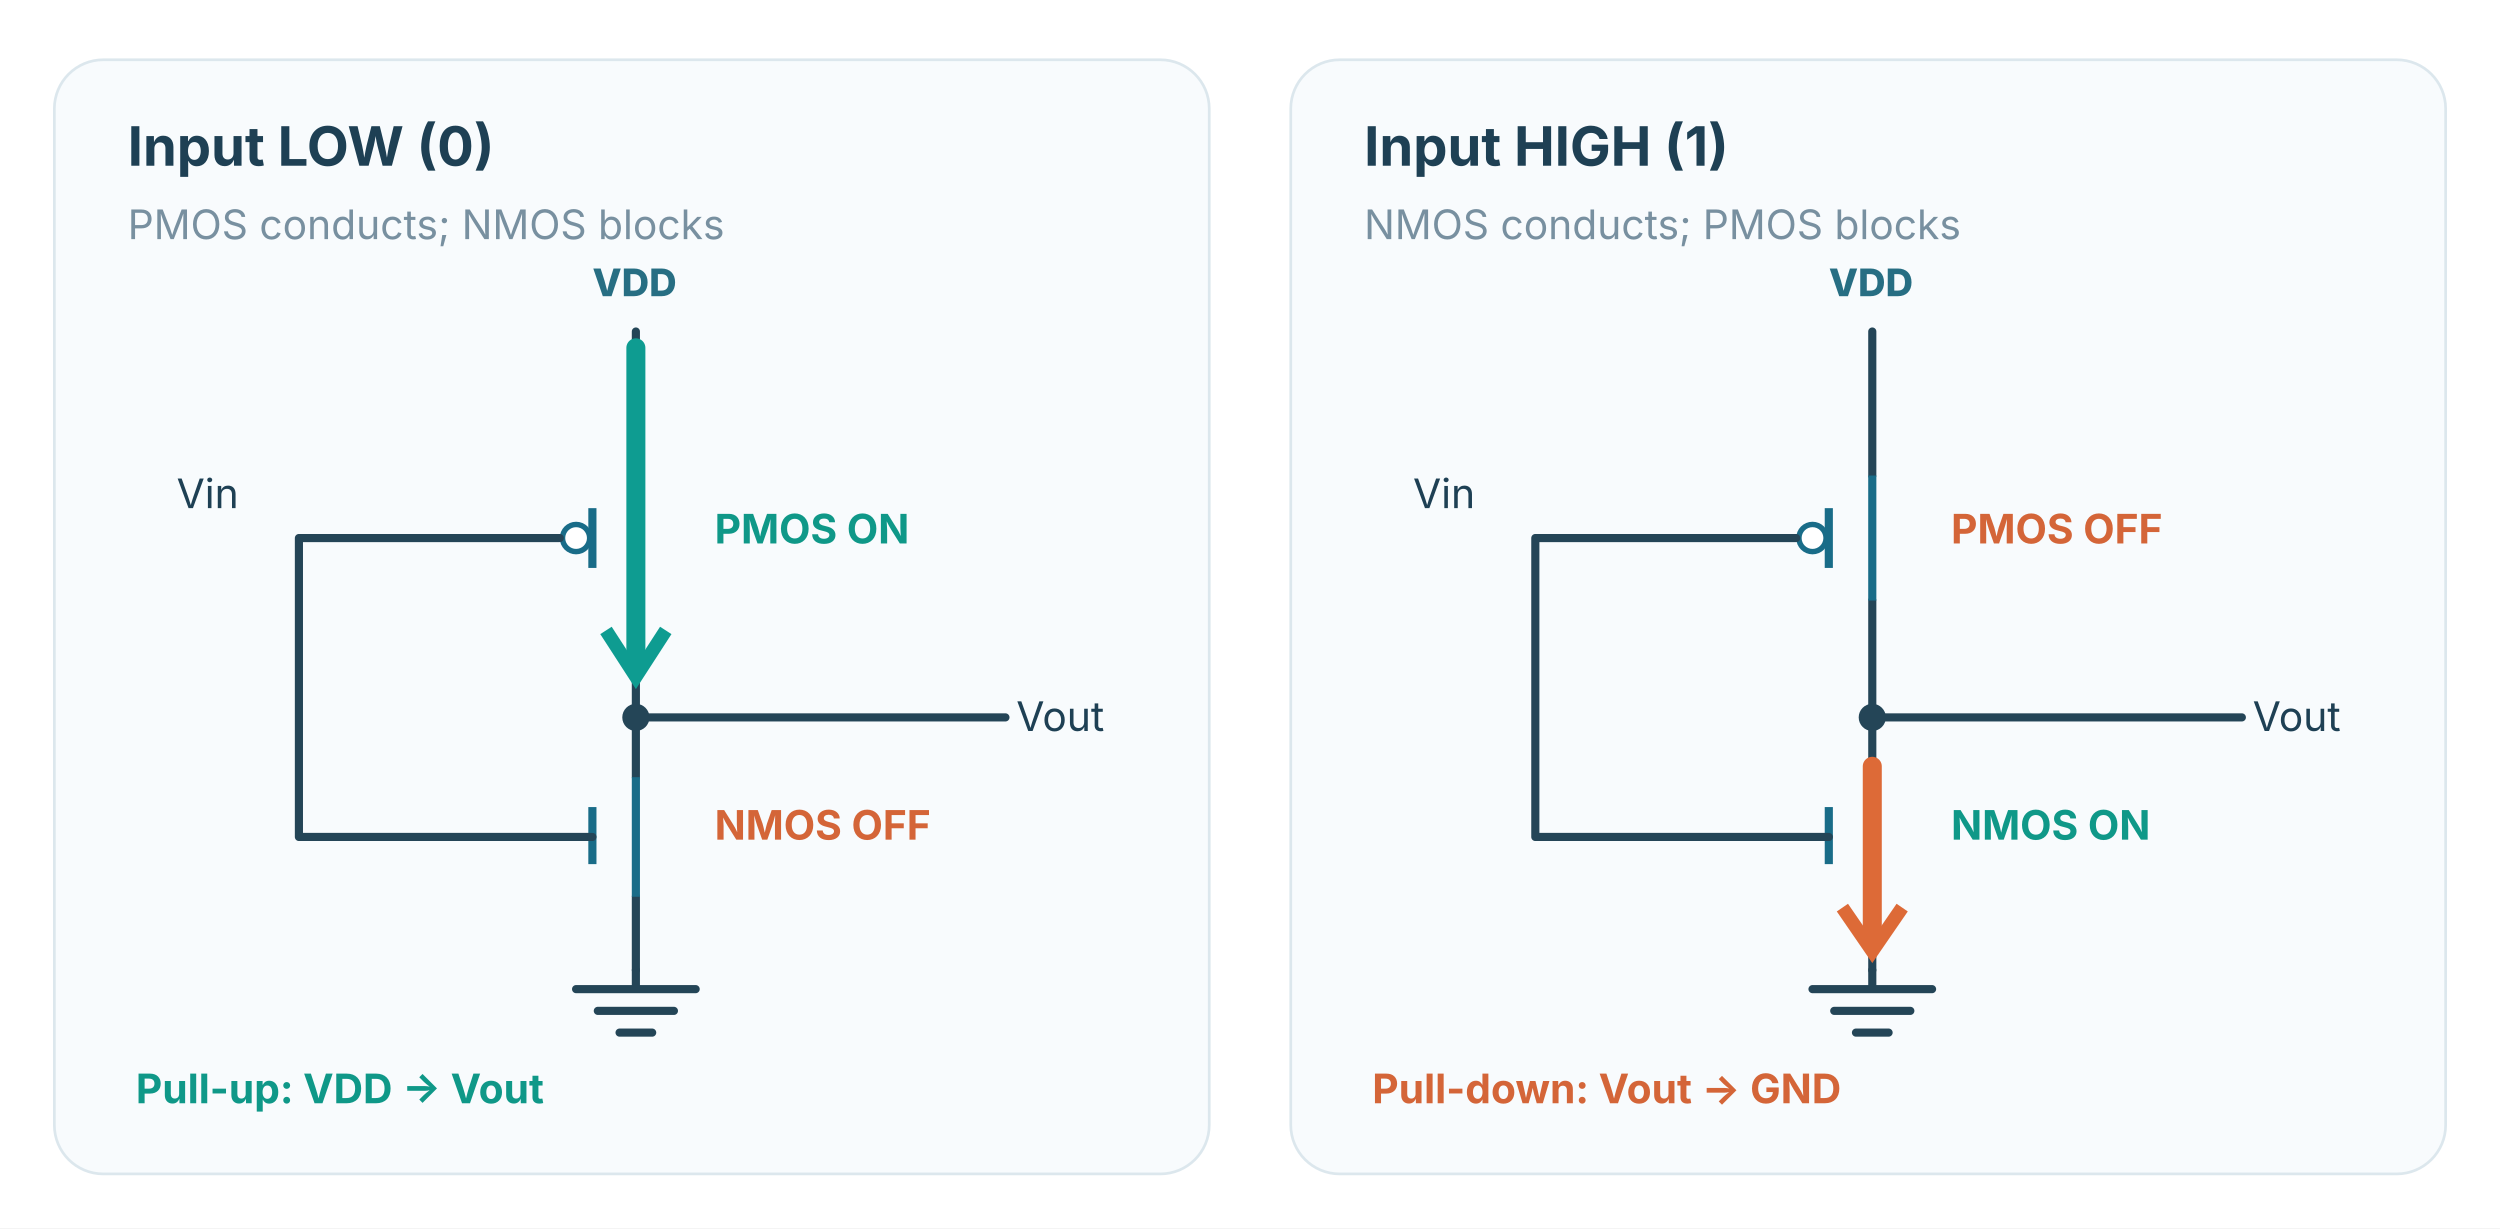
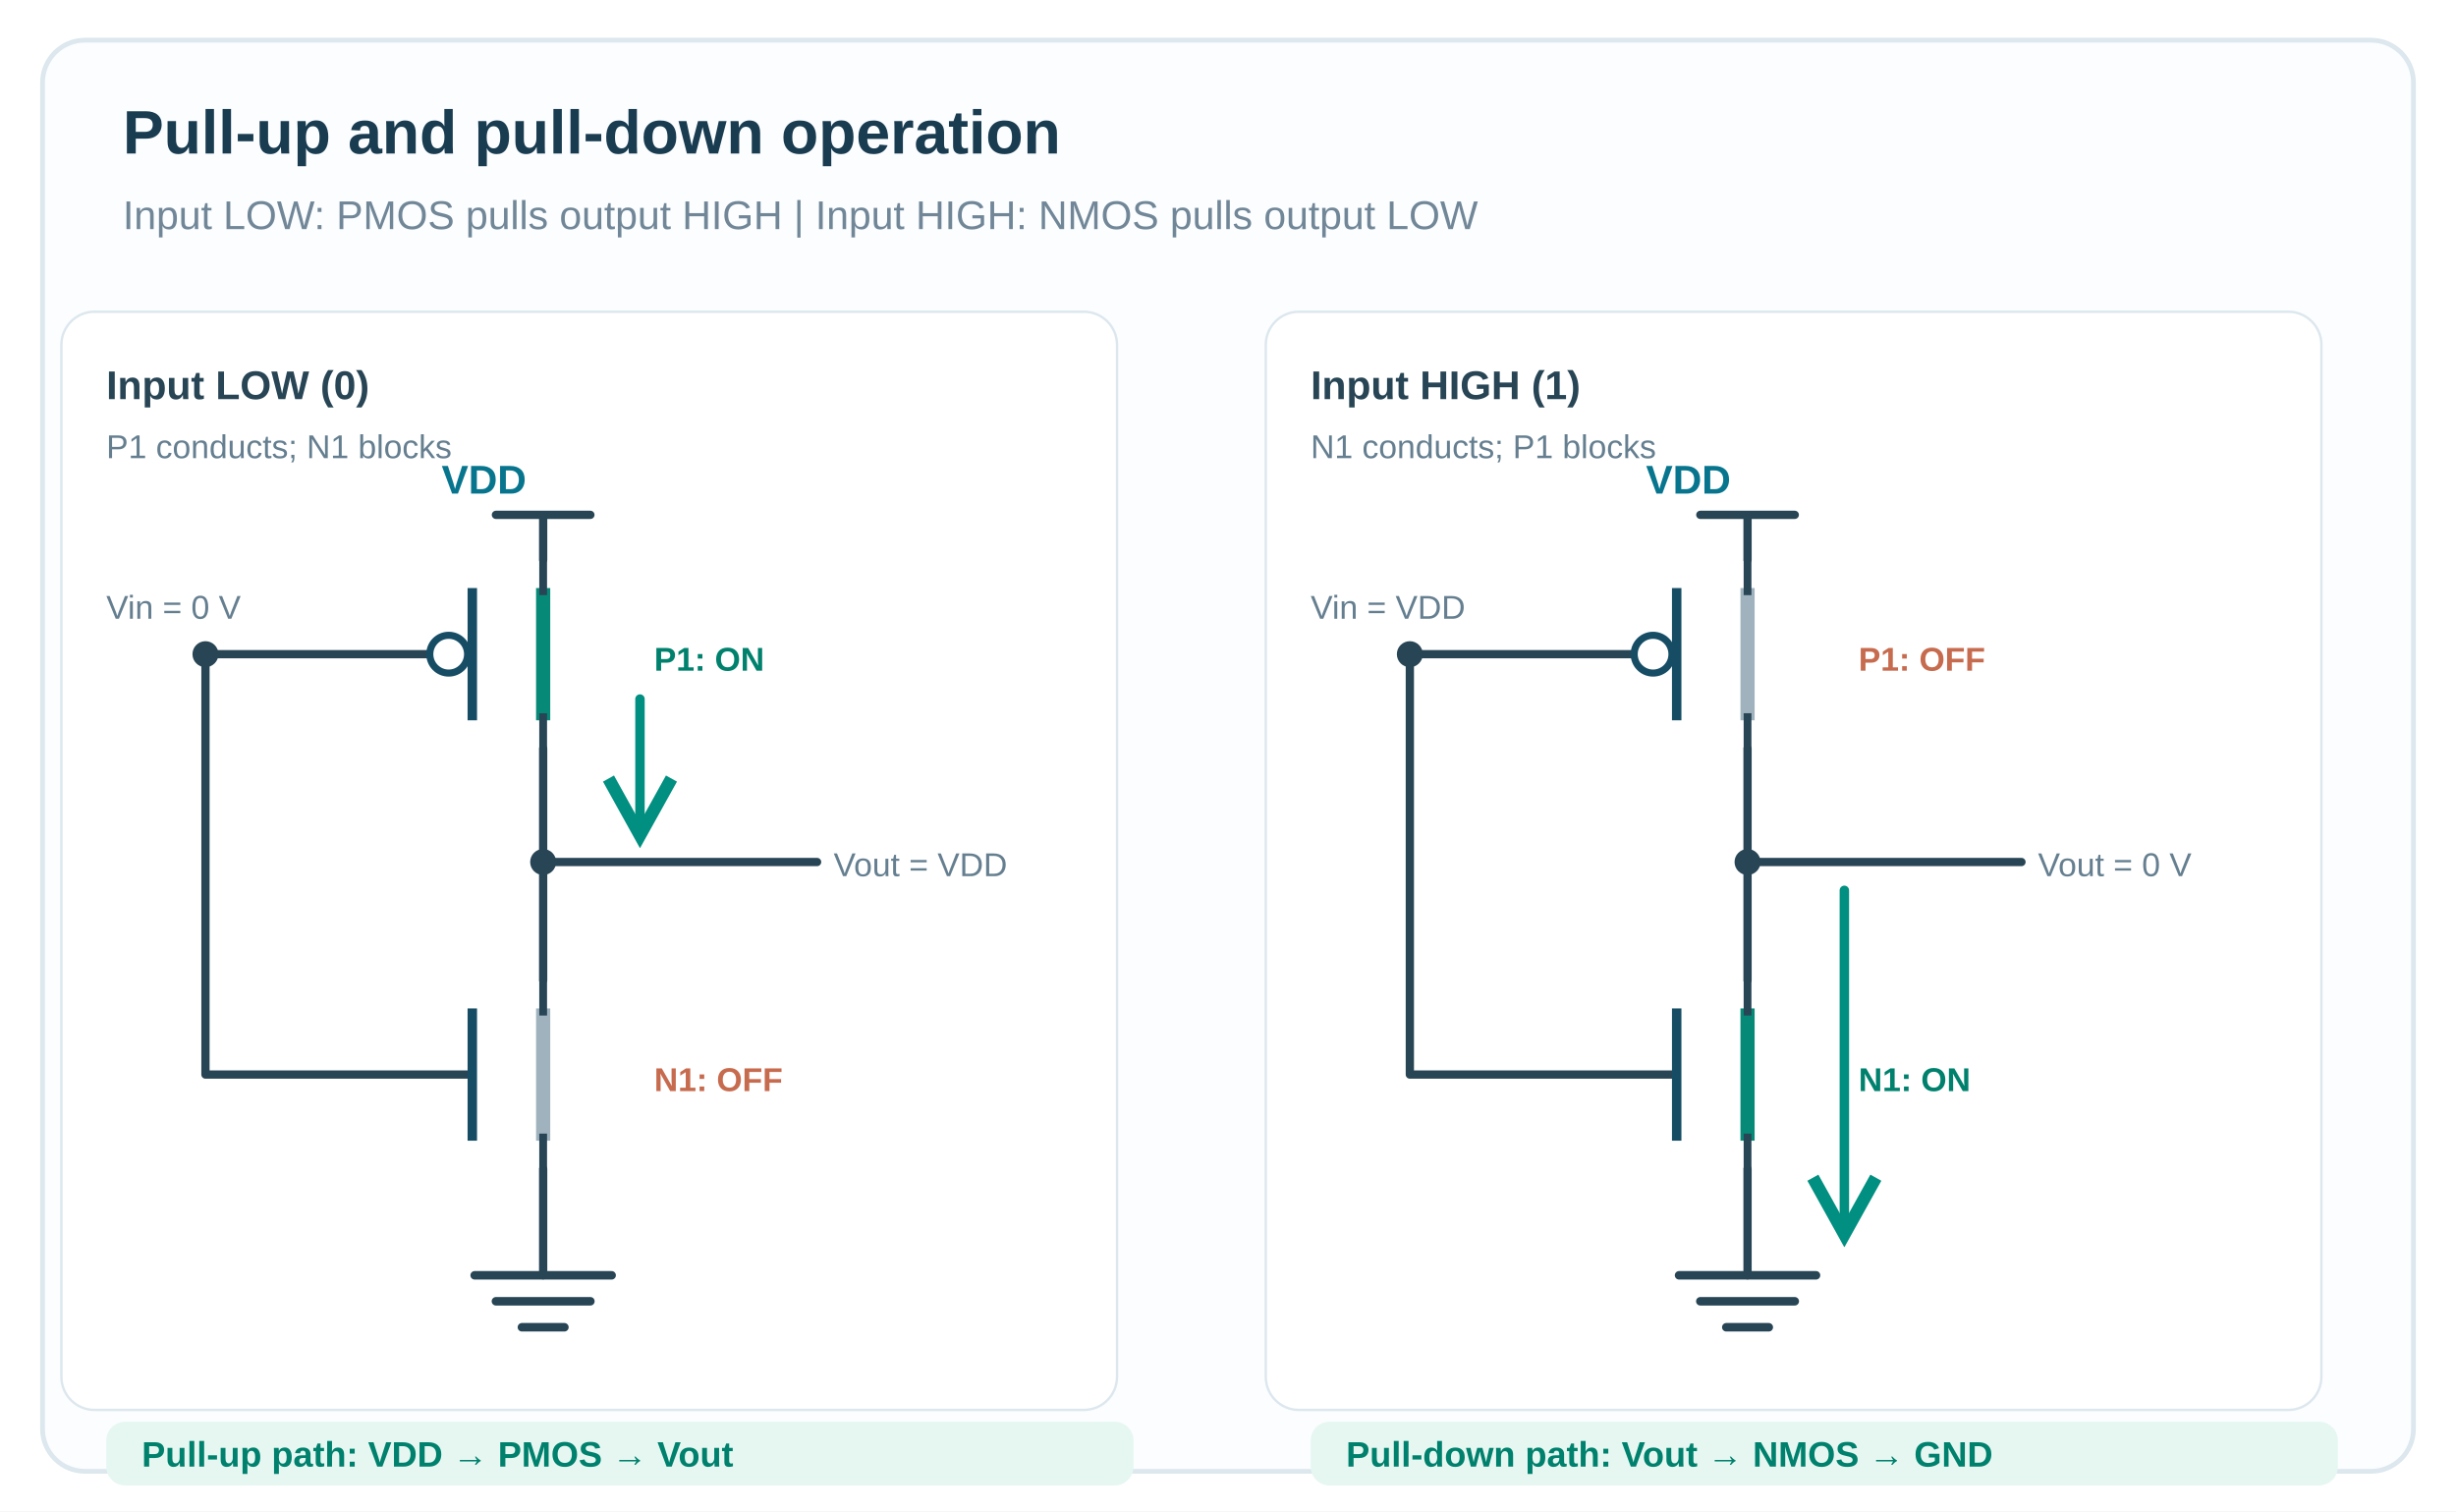
- <svg xmlns="http://www.w3.org/2000/svg" viewBox="0 0 920 452" role="img" aria-label="Original teaching diagram showing pull-up and pull-down paths">
+ <svg xmlns="http://www.w3.org/2000/svg" viewBox="0 0 1040 640" role="img" aria-label="Pull-up and pull-down operation">
  <defs>
-     <style>text{font-family:Inter,Arial,sans-serif;fill:#1e4054} .title{font-size:20px;font-weight:750} .sm{font-size:15px} .micro{font-size:12px} .bold{font-weight:750} .wire{fill:none;stroke:#244557;stroke-width:3;stroke-linecap:round;stroke-linejoin:round} .lightwire{fill:none;stroke:#a8bdc9;stroke-width:2.5;stroke-linecap:round} .rail{font-size:14px;font-weight:760;fill:#276e83} .device{fill:none;stroke:#196c88;stroke-width:3} .muted{fill:#7890a0} .red{fill:#d46538} .blue{fill:#1c7ab4} .teal{fill:#0f9888} </style>
+     <style>
+ .t{font-family:Arial,Helvetica,sans-serif;fill:#18384a}
+ .title{font-family:Arial,Helvetica,sans-serif;fill:#193c50;font-size:26px;font-weight:750}
+ .subtitle{font-family:Arial,Helvetica,sans-serif;fill:#718798;font-size:17px}
+ .word{font-family:Arial,Helvetica,sans-serif;fill:#284555;font-size:17px;font-weight:650}
+ .pin{font-family:Arial,Helvetica,sans-serif;fill:#6c8494;font-size:13px;font-weight:650}
+ .small{font-family:Arial,Helvetica,sans-serif;fill:#657f90;font-size:14px}
+ .mini{font-family:Arial,Helvetica,sans-serif;fill:#8197a4;font-size:12px}
+ .path-text{font-family:Arial,Helvetica,sans-serif;font-size:15px;font-weight:700}
+ .wire{fill:none;stroke:#284555;stroke-width:3.5;stroke-linejoin:round;stroke-linecap:round}
+ .ground{stroke:#284555;stroke-width:3.6;stroke-linecap:round}
+ .rail{fill:#08758e;font-family:Arial,Helvetica,sans-serif;font-weight:750;font-size:17px}
+ .on{fill:#00816d;font-family:Arial,Helvetica,sans-serif;font-weight:750}
+ .off{fill:#c76b4f;font-family:Arial,Helvetica,sans-serif;font-weight:750}
+ </style>
+     <marker id="arrow-on" viewBox="0 0 12 12" refX="9" refY="6" markerWidth="8" markerHeight="8" orient="auto">
+       <path d="M1 1 L10 6 L1 11" fill="none" stroke="#008f80" stroke-width="2" />
+     </marker>
+     <marker id="arrow-down" viewBox="0 0 12 12" refX="9" refY="6" markerWidth="8" markerHeight="8" orient="auto">
+       <path d="M1 1 L10 6 L1 11" fill="none" stroke="#d66b42" stroke-width="2" />
+     </marker>
  </defs>
-   <rect width="100%" height="100%" fill="#ffffff" />
-   <rect x="20" y="22" width="425" height="410" rx="18" fill="#f8fbfd" stroke="#dce7ed" />
-   <text x="47" y="61" class="title">Input LOW (0)</text>
-   <text x="47" y="88" class="sm muted">PMOS conducts; NMOS blocks</text>
-   <path class="wire" d="M234 122 V175 M234 221 V286 M234 330 V357" />
-   <text x="218" y="109" class="rail">VDD</text>
-   <path d="M234 175 V221 M218 187 V209 M234 286 V330 M218 297 V318" class="device" />
-   <circle cx="212" cy="198" r="5" fill="white" stroke="#196c88" stroke-width="2" />
-   <path class="wire" d="M110 198 H206 M110 198 V308 H218 M234 264 H370" />
-   <circle cx="234" cy="264" r="5" fill="#244557" />
-   <text x="65" y="187" class="sm">Vin</text>
-   <text x="374" y="269" class="sm">Vout</text>
-   <text x="263" y="200" class="sm bold teal">PMOS ON</text>
-   <text x="263" y="309" class="sm bold red">NMOS OFF</text>
-   <path class="wire" d="M234 357 v7 m-22 0 h44 m-36 8 h28 m-20 8 h12" />
-   <path d="M234 128 L234 245" stroke="#0e9c91" stroke-width="7" stroke-linecap="round" />
-   <path d="M223 232 L234 249 L245 232" fill="none" stroke="#0e9c91" stroke-width="5" />
-   <text x="50" y="406" class="sm bold teal">Pull-up: VDD → Vout</text>
-   <rect x="475" y="22" width="425" height="410" rx="18" fill="#f8fbfd" stroke="#dce7ed" />
-   <text x="502" y="61" class="title">Input HIGH (1)</text>
-   <text x="502" y="88" class="sm muted">NMOS conducts; PMOS blocks</text>
-   <path class="wire" d="M689 122 V175 M689 221 V286 M689 330 V357" />
-   <text x="673" y="109" class="rail">VDD</text>
-   <path d="M689 175 V221 M673 187 V209 M689 286 V330 M673 297 V318" class="device" />
-   <circle cx="667" cy="198" r="5" fill="white" stroke="#196c88" stroke-width="2" />
-   <path class="wire" d="M565 198 H661 M565 198 V308 H673 M689 264 H825" />
-   <circle cx="689" cy="264" r="5" fill="#244557" />
-   <text x="520" y="187" class="sm">Vin</text>
-   <text x="829" y="269" class="sm">Vout</text>
-   <text x="718" y="200" class="sm bold red">PMOS OFF</text>
-   <text x="718" y="309" class="sm bold teal">NMOS ON</text>
-   <path class="wire" d="M689 357 v7 m-22 0 h44 m-36 8 h28 m-20 8 h12" />
-   <path d="M689 282 L689 343" stroke="#dd6a37" stroke-width="7" stroke-linecap="round" />
-   <path d="M678 334 L689 350 L700 334" fill="none" stroke="#dd6a37" stroke-width="5" />
-   <text x="505" y="406" class="sm bold red">Pull-down: Vout → GND</text>
+   <rect width="1040" height="640" fill="#fff" />
+   <rect x="18" y="17" width="1004" height="606" rx="18" fill="#fbfdff" stroke="#dce7ee" stroke-width="2" />
+   <text x="52" y="65" class="title">Pull-up and pull-down operation</text>
+   <text x="52" y="97" class="subtitle">Input LOW: PMOS pulls output HIGH     |     Input HIGH: NMOS pulls output LOW</text>
+   <rect x="26" y="132" width="447" height="465" rx="14" fill="#fff" stroke="#dce7ee" />
+   <text x="45" y="169" class="word">Input LOW (0)</text>
+   <text x="45" y="194" class="small">P1 conducts; N1 blocks</text>
+   <text x="187" y="209" class="rail">VDD</text>
+   <path class="wire" d="M210 218 H250 M230 218 V237 M230 317 V365 M230 365 V415 M230 495 V540 M87 277 V455 M87 277 H182 M87 455 H200 M230 365 H346" />
+   <g data-device="pmos" data-schematic-symbol="enhancement-mosfet" transform="translate(230 277)">
+     <path class="mos-channel" d="M0 -25 V25" fill="none" stroke="#078977" stroke-width="6" stroke-linecap="square" />
+     <path class="mos-terminals" d="M0 -40 V-25 M0 25 V40" stroke="#284555" stroke-width="3.3" fill="none" />
+     <path class="mos-gate" d="M-30 -28 V28" stroke="#164d65" stroke-width="4" fill="none" />
+     <circle class="gate-bubble" cx="-40" cy="0" r="8" fill="#fff" stroke="#164d65" stroke-width="3" />
+   </g>
+   <g data-device="nmos" data-schematic-symbol="enhancement-mosfet" transform="translate(230 455)">
+     <path class="mos-channel" d="M0 -25 V25" fill="none" stroke="#9fb2bd" stroke-width="6" stroke-linecap="square" />
+     <path class="mos-terminals" d="M0 -40 V-25 M0 25 V40" stroke="#284555" stroke-width="3.3" fill="none" />
+     <path class="mos-gate" d="M-30 -28 V28" stroke="#164d65" stroke-width="4" fill="none" />
+   </g>
+   <circle cx="87" cy="277" r="5.5" fill="#284555" />
+   <circle cx="230" cy="365" r="5.5" fill="#284555" />
+   <path class="ground" d="M201 540 H259 M210 551 H250 M221 562 H239" />
+   <text x="45" y="262" class="small">Vin = 0 V</text>
+   <text x="353" y="371" class="small">Vout = VDD</text>
+   <text x="277" y="284" class="small on">P1: ON</text>
+   <text x="277" y="462" class="small off">N1: OFF</text>
+   <path d="M271 296 V351" stroke="#008f80" stroke-width="4" stroke-linecap="round" marker-end="url(#arrow-on)" />
+   <rect x="536" y="132" width="447" height="465" rx="14" fill="#fff" stroke="#dce7ee" />
+   <text x="555" y="169" class="word">Input HIGH (1)</text>
+   <text x="555" y="194" class="small">N1 conducts; P1 blocks</text>
+   <text x="697" y="209" class="rail">VDD</text>
+   <path class="wire" d="M720 218 H760 M740 218 V237 M740 317 V365 M740 365 V415 M740 495 V540 M597 277 V455 M597 277 H692 M597 455 H710 M740 365 H856" />
+   <g data-device="pmos" data-schematic-symbol="enhancement-mosfet" transform="translate(740 277)">
+     <path class="mos-channel" d="M0 -25 V25" fill="none" stroke="#9fb2bd" stroke-width="6" stroke-linecap="square" />
+     <path class="mos-terminals" d="M0 -40 V-25 M0 25 V40" stroke="#284555" stroke-width="3.3" fill="none" />
+     <path class="mos-gate" d="M-30 -28 V28" stroke="#164d65" stroke-width="4" fill="none" />
+     <circle class="gate-bubble" cx="-40" cy="0" r="8" fill="#fff" stroke="#164d65" stroke-width="3" />
+   </g>
+   <g data-device="nmos" data-schematic-symbol="enhancement-mosfet" transform="translate(740 455)">
+     <path class="mos-channel" d="M0 -25 V25" fill="none" stroke="#078977" stroke-width="6" stroke-linecap="square" />
+     <path class="mos-terminals" d="M0 -40 V-25 M0 25 V40" stroke="#284555" stroke-width="3.3" fill="none" />
+     <path class="mos-gate" d="M-30 -28 V28" stroke="#164d65" stroke-width="4" fill="none" />
+   </g>
+   <circle cx="597" cy="277" r="5.5" fill="#284555" />
+   <circle cx="740" cy="365" r="5.5" fill="#284555" />
+   <path class="ground" d="M711 540 H769 M720 551 H760 M731 562 H749" />
+   <text x="555" y="262" class="small">Vin = VDD</text>
+   <text x="863" y="371" class="small">Vout = 0 V</text>
+   <text x="787" y="284" class="small off">P1: OFF</text>
+   <text x="787" y="462" class="small on">N1: ON</text>
+   <path d="M781 377 V520" stroke="#008f80" stroke-width="4" stroke-linecap="round" marker-end="url(#arrow-on)" />
+   <rect x="45" y="602" width="435" height="27" rx="8" fill="#e6f7f2" />
+   <text x="60" y="621" fill="#00816d" font-family="Arial" font-size="15" font-weight="700">Pull-up path: VDD → PMOS → Vout</text>
+   <rect x="555" y="602" width="435" height="27" rx="8" fill="#e6f7f2" />
+   <text x="570" y="621" fill="#00816d" font-family="Arial" font-size="15" font-weight="700">Pull-down path: Vout → NMOS → GND</text>
</svg>
